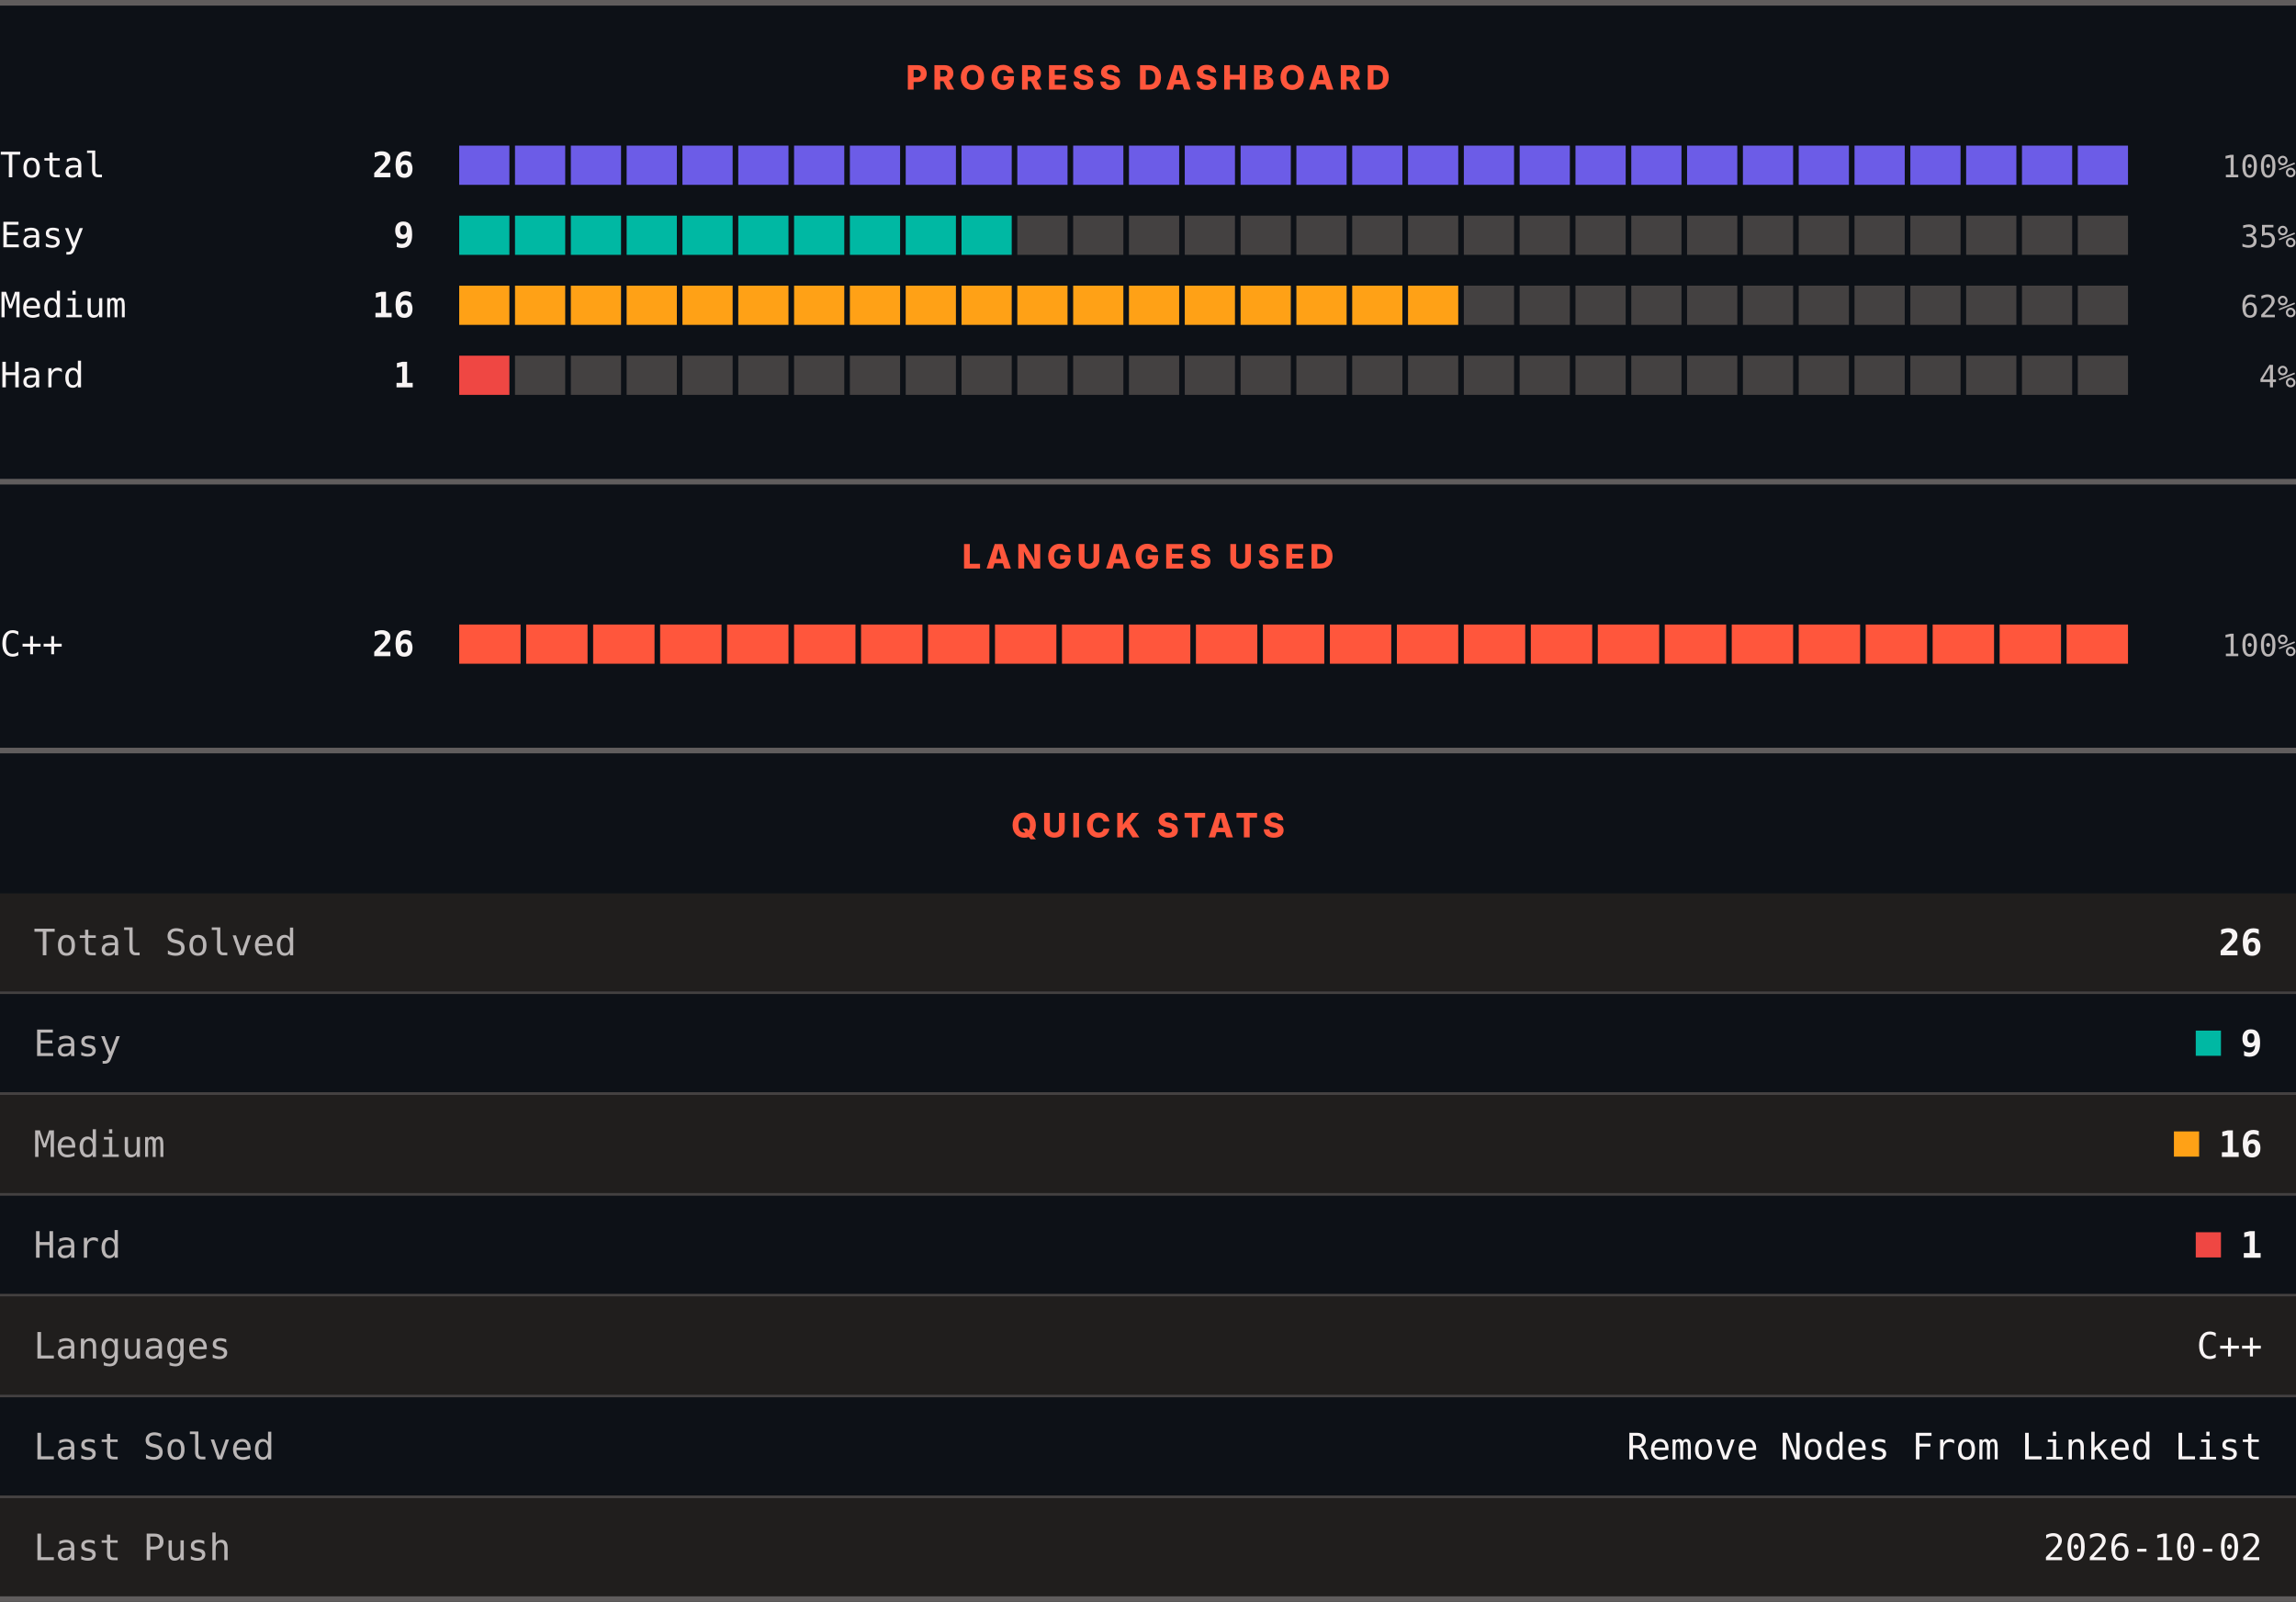
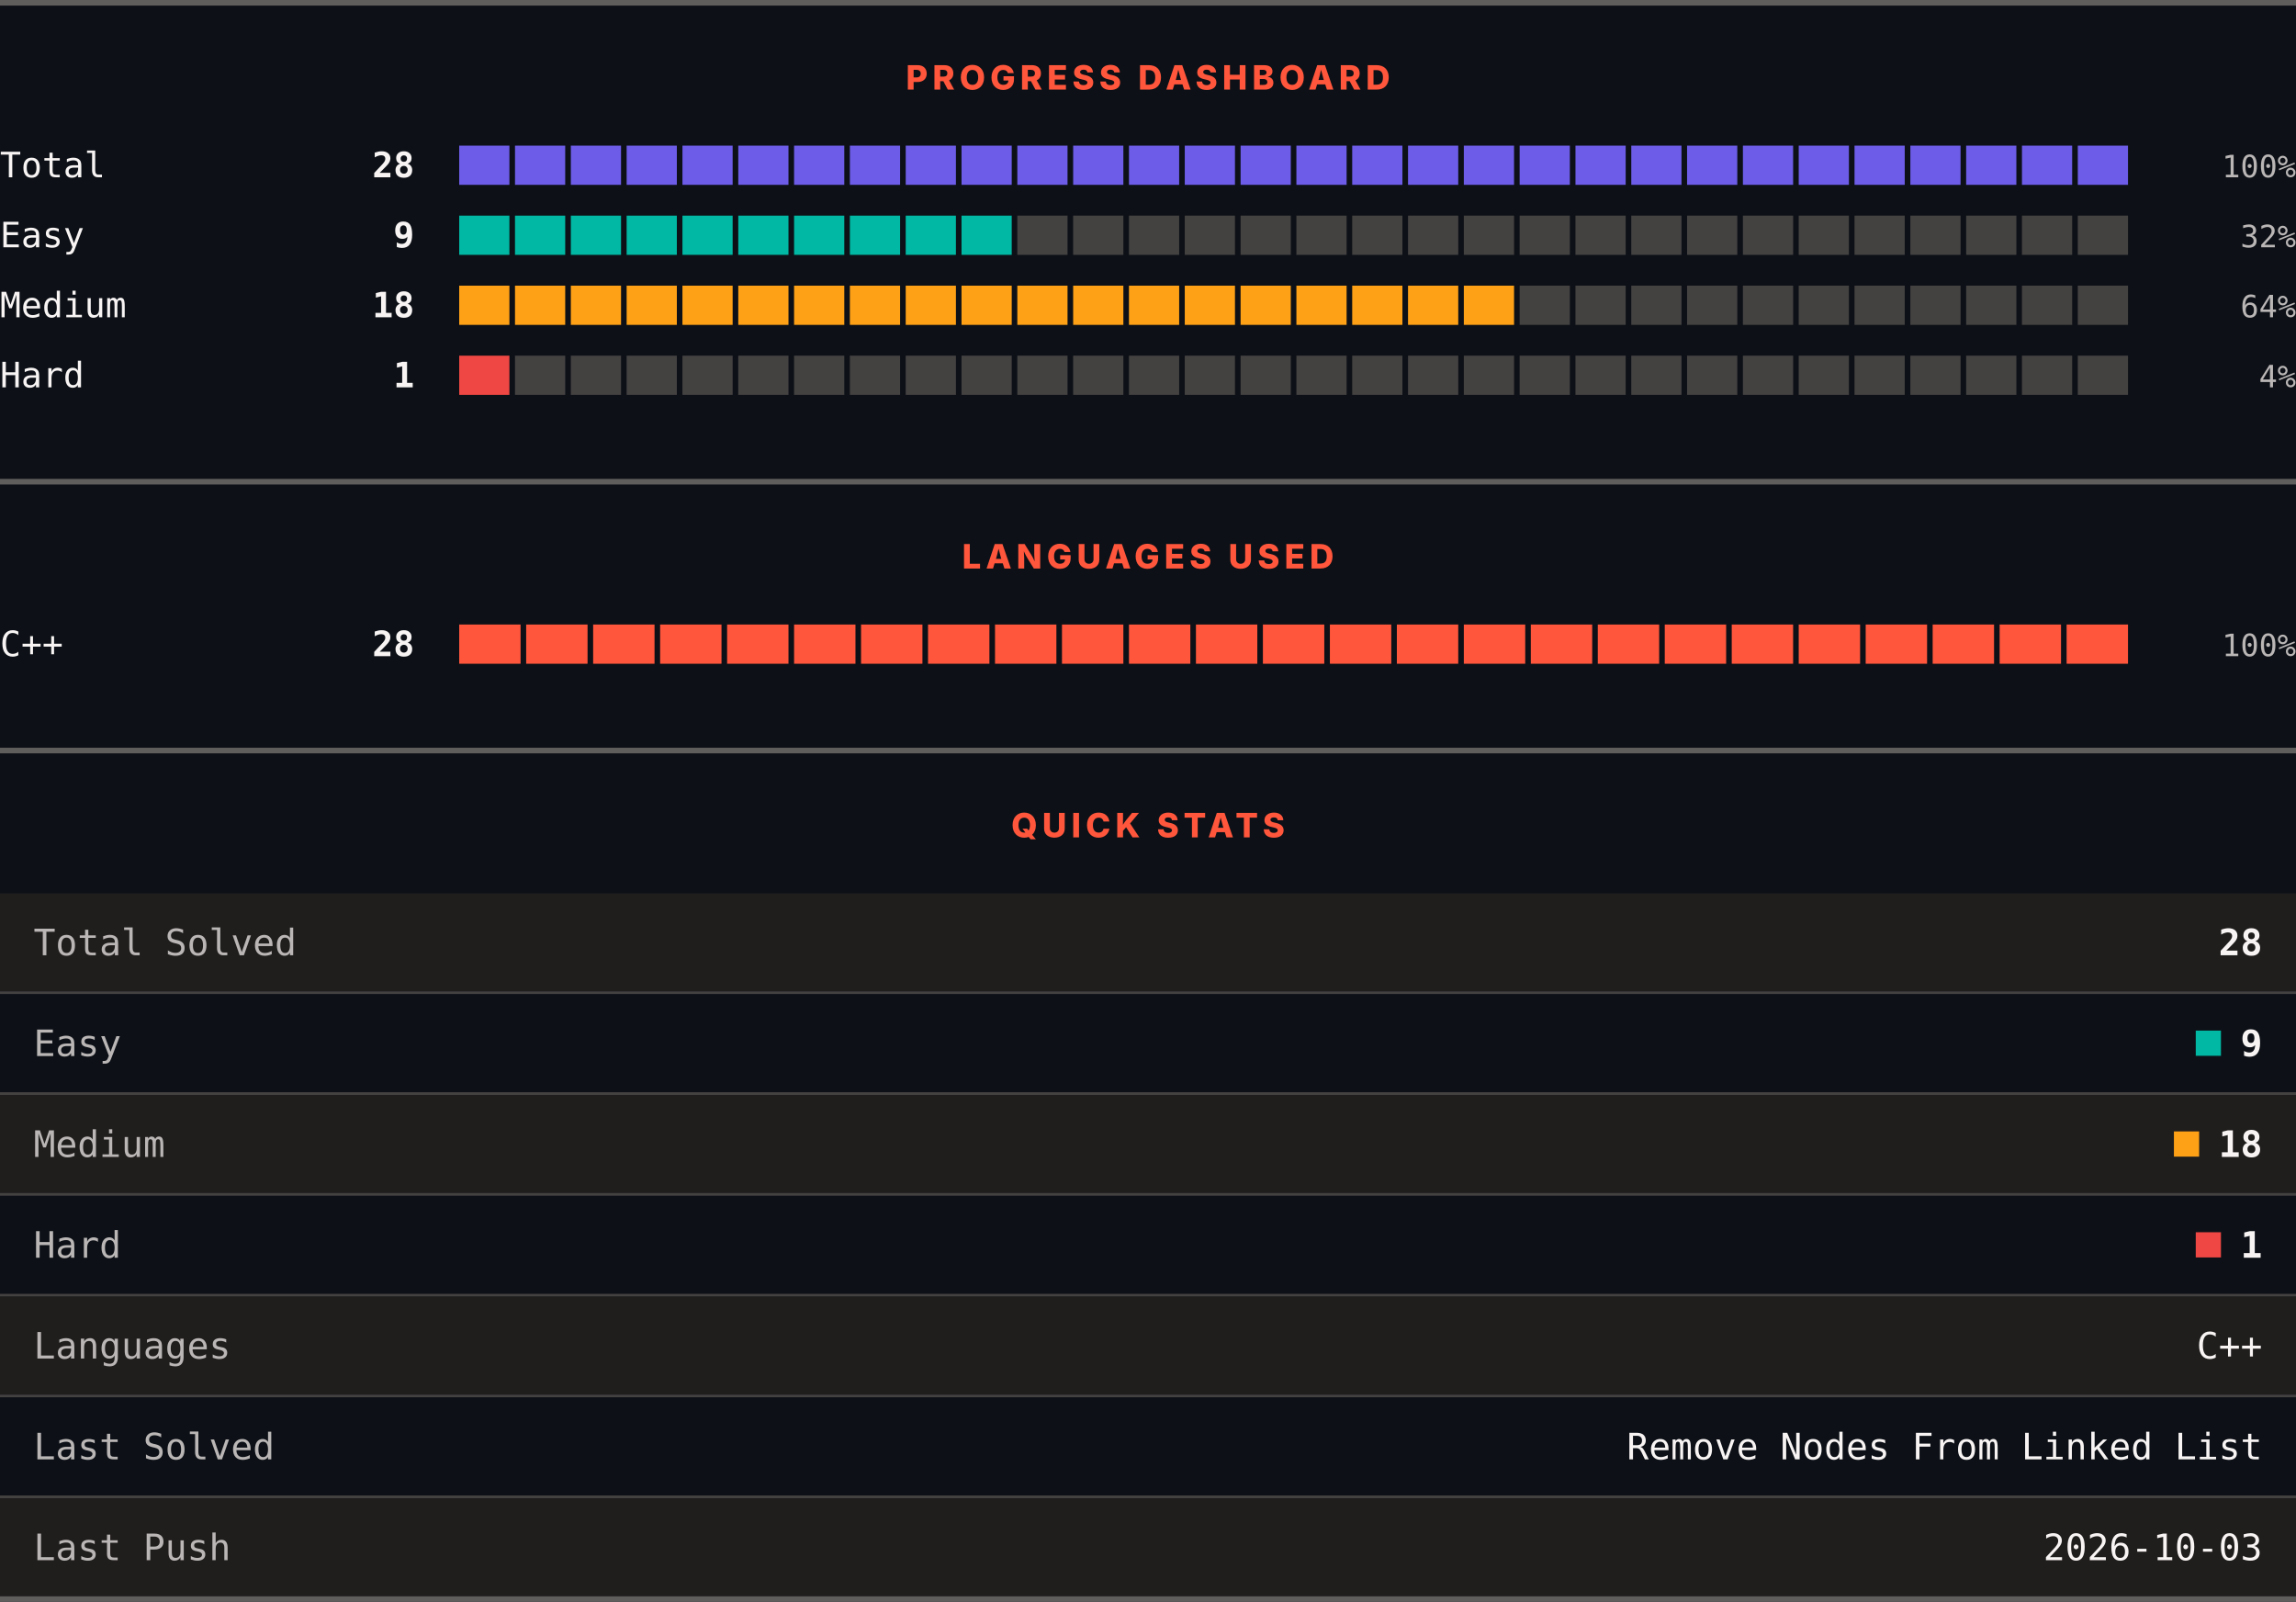
<svg xmlns="http://www.w3.org/2000/svg" width="820" height="572" viewBox="0 0 820 572" role="img" aria-label="LeetCode progress, languages and quick stats">
  <rect width="820" height="572" fill="#0d1117" />
  <rect x="0" y="0" width="820" height="2" fill="#605d5d" />
  <text x="410" y="32" text-anchor="middle" font-family="Archivo, system-ui, -apple-system, Segoe UI, sans-serif" font-size="12" font-weight="800" letter-spacing="1.68" fill="#ff563c">PROGRESS DASHBOARD</text>
  <text x="0" y="63.3" font-family="ui-monospace, SFMono-Regular, Menlo, Consolas, monospace" font-size="12.5" fill="#f8f4f4">Total</text>
-   <text x="148" y="63.3" text-anchor="end" font-family="ui-monospace, SFMono-Regular, Menlo, Consolas, monospace" font-size="12.5" font-weight="700" fill="#f8f4f4">26</text>
+   <text x="148" y="63.3" text-anchor="end" font-family="ui-monospace, SFMono-Regular, Menlo, Consolas, monospace" font-size="12.5" font-weight="700" fill="#f8f4f4">28</text>
  <rect x="164.00" y="52" width="17.93" height="14" fill="#6c5ce7" />
  <rect x="183.93" y="52" width="17.93" height="14" fill="#6c5ce7" />
  <rect x="203.87" y="52" width="17.93" height="14" fill="#6c5ce7" />
  <rect x="223.80" y="52" width="17.93" height="14" fill="#6c5ce7" />
  <rect x="243.73" y="52" width="17.93" height="14" fill="#6c5ce7" />
  <rect x="263.67" y="52" width="17.93" height="14" fill="#6c5ce7" />
  <rect x="283.60" y="52" width="17.93" height="14" fill="#6c5ce7" />
  <rect x="303.53" y="52" width="17.93" height="14" fill="#6c5ce7" />
  <rect x="323.47" y="52" width="17.93" height="14" fill="#6c5ce7" />
  <rect x="343.40" y="52" width="17.93" height="14" fill="#6c5ce7" />
  <rect x="363.33" y="52" width="17.93" height="14" fill="#6c5ce7" />
  <rect x="383.27" y="52" width="17.93" height="14" fill="#6c5ce7" />
  <rect x="403.20" y="52" width="17.93" height="14" fill="#6c5ce7" />
  <rect x="423.13" y="52" width="17.93" height="14" fill="#6c5ce7" />
  <rect x="443.07" y="52" width="17.93" height="14" fill="#6c5ce7" />
  <rect x="463.00" y="52" width="17.93" height="14" fill="#6c5ce7" />
  <rect x="482.93" y="52" width="17.93" height="14" fill="#6c5ce7" />
  <rect x="502.87" y="52" width="17.93" height="14" fill="#6c5ce7" />
  <rect x="522.80" y="52" width="17.93" height="14" fill="#6c5ce7" />
  <rect x="542.73" y="52" width="17.93" height="14" fill="#6c5ce7" />
  <rect x="562.67" y="52" width="17.93" height="14" fill="#6c5ce7" />
  <rect x="582.60" y="52" width="17.93" height="14" fill="#6c5ce7" />
  <rect x="602.53" y="52" width="17.93" height="14" fill="#6c5ce7" />
  <rect x="622.47" y="52" width="17.93" height="14" fill="#6c5ce7" />
  <rect x="642.40" y="52" width="17.93" height="14" fill="#6c5ce7" />
  <rect x="662.33" y="52" width="17.93" height="14" fill="#6c5ce7" />
  <rect x="682.27" y="52" width="17.93" height="14" fill="#6c5ce7" />
  <rect x="702.20" y="52" width="17.93" height="14" fill="#6c5ce7" />
  <rect x="722.13" y="52" width="17.93" height="14" fill="#6c5ce7" />
  <rect x="742.07" y="52" width="17.93" height="14" fill="#6c5ce7" />
  <text x="820" y="63.3" text-anchor="end" font-family="ui-monospace, SFMono-Regular, Menlo, Consolas, monospace" font-size="11" fill="#bab6b6">100%</text>
  <text x="0" y="88.3" font-family="ui-monospace, SFMono-Regular, Menlo, Consolas, monospace" font-size="12.5" fill="#f8f4f4">Easy</text>
  <text x="148" y="88.3" text-anchor="end" font-family="ui-monospace, SFMono-Regular, Menlo, Consolas, monospace" font-size="12.5" font-weight="700" fill="#f8f4f4">9</text>
  <rect x="164.00" y="77" width="17.93" height="14" fill="#00b8a3" />
  <rect x="183.93" y="77" width="17.93" height="14" fill="#00b8a3" />
  <rect x="203.87" y="77" width="17.93" height="14" fill="#00b8a3" />
  <rect x="223.80" y="77" width="17.93" height="14" fill="#00b8a3" />
  <rect x="243.73" y="77" width="17.93" height="14" fill="#00b8a3" />
  <rect x="263.67" y="77" width="17.93" height="14" fill="#00b8a3" />
  <rect x="283.60" y="77" width="17.93" height="14" fill="#00b8a3" />
  <rect x="303.53" y="77" width="17.93" height="14" fill="#00b8a3" />
  <rect x="323.47" y="77" width="17.93" height="14" fill="#00b8a3" />
  <rect x="343.40" y="77" width="17.93" height="14" fill="#00b8a3" />
  <rect x="363.33" y="77" width="17.93" height="14" fill="#444141" />
  <rect x="383.27" y="77" width="17.93" height="14" fill="#444141" />
  <rect x="403.20" y="77" width="17.93" height="14" fill="#444141" />
  <rect x="423.13" y="77" width="17.93" height="14" fill="#444141" />
  <rect x="443.07" y="77" width="17.93" height="14" fill="#444141" />
  <rect x="463.00" y="77" width="17.93" height="14" fill="#444141" />
  <rect x="482.93" y="77" width="17.93" height="14" fill="#444141" />
  <rect x="502.87" y="77" width="17.93" height="14" fill="#444141" />
  <rect x="522.80" y="77" width="17.93" height="14" fill="#444141" />
  <rect x="542.73" y="77" width="17.93" height="14" fill="#444141" />
  <rect x="562.67" y="77" width="17.93" height="14" fill="#444141" />
  <rect x="582.60" y="77" width="17.93" height="14" fill="#444141" />
  <rect x="602.53" y="77" width="17.93" height="14" fill="#444141" />
  <rect x="622.47" y="77" width="17.93" height="14" fill="#444141" />
  <rect x="642.40" y="77" width="17.93" height="14" fill="#444141" />
  <rect x="662.33" y="77" width="17.93" height="14" fill="#444141" />
  <rect x="682.27" y="77" width="17.93" height="14" fill="#444141" />
  <rect x="702.20" y="77" width="17.93" height="14" fill="#444141" />
  <rect x="722.13" y="77" width="17.93" height="14" fill="#444141" />
  <rect x="742.07" y="77" width="17.93" height="14" fill="#444141" />
-   <text x="820" y="88.3" text-anchor="end" font-family="ui-monospace, SFMono-Regular, Menlo, Consolas, monospace" font-size="11" fill="#bab6b6">35%</text>
+   <text x="820" y="88.3" text-anchor="end" font-family="ui-monospace, SFMono-Regular, Menlo, Consolas, monospace" font-size="11" fill="#bab6b6">32%</text>
  <text x="0" y="113.3" font-family="ui-monospace, SFMono-Regular, Menlo, Consolas, monospace" font-size="12.5" fill="#f8f4f4">Medium</text>
-   <text x="148" y="113.3" text-anchor="end" font-family="ui-monospace, SFMono-Regular, Menlo, Consolas, monospace" font-size="12.5" font-weight="700" fill="#f8f4f4">16</text>
+   <text x="148" y="113.3" text-anchor="end" font-family="ui-monospace, SFMono-Regular, Menlo, Consolas, monospace" font-size="12.5" font-weight="700" fill="#f8f4f4">18</text>
  <rect x="164.00" y="102" width="17.93" height="14" fill="#ffa116" />
  <rect x="183.93" y="102" width="17.93" height="14" fill="#ffa116" />
  <rect x="203.87" y="102" width="17.93" height="14" fill="#ffa116" />
  <rect x="223.80" y="102" width="17.93" height="14" fill="#ffa116" />
  <rect x="243.73" y="102" width="17.93" height="14" fill="#ffa116" />
  <rect x="263.67" y="102" width="17.93" height="14" fill="#ffa116" />
  <rect x="283.60" y="102" width="17.93" height="14" fill="#ffa116" />
  <rect x="303.53" y="102" width="17.93" height="14" fill="#ffa116" />
  <rect x="323.47" y="102" width="17.93" height="14" fill="#ffa116" />
  <rect x="343.40" y="102" width="17.93" height="14" fill="#ffa116" />
  <rect x="363.33" y="102" width="17.93" height="14" fill="#ffa116" />
  <rect x="383.27" y="102" width="17.93" height="14" fill="#ffa116" />
  <rect x="403.20" y="102" width="17.93" height="14" fill="#ffa116" />
  <rect x="423.13" y="102" width="17.93" height="14" fill="#ffa116" />
  <rect x="443.07" y="102" width="17.93" height="14" fill="#ffa116" />
  <rect x="463.00" y="102" width="17.93" height="14" fill="#ffa116" />
  <rect x="482.93" y="102" width="17.93" height="14" fill="#ffa116" />
  <rect x="502.87" y="102" width="17.93" height="14" fill="#ffa116" />
-   <rect x="522.80" y="102" width="17.93" height="14" fill="#444141" />
+   <rect x="522.80" y="102" width="17.93" height="14" fill="#ffa116" />
  <rect x="542.73" y="102" width="17.93" height="14" fill="#444141" />
  <rect x="562.67" y="102" width="17.93" height="14" fill="#444141" />
  <rect x="582.60" y="102" width="17.93" height="14" fill="#444141" />
  <rect x="602.53" y="102" width="17.93" height="14" fill="#444141" />
  <rect x="622.47" y="102" width="17.93" height="14" fill="#444141" />
  <rect x="642.40" y="102" width="17.93" height="14" fill="#444141" />
  <rect x="662.33" y="102" width="17.93" height="14" fill="#444141" />
  <rect x="682.27" y="102" width="17.93" height="14" fill="#444141" />
  <rect x="702.20" y="102" width="17.93" height="14" fill="#444141" />
  <rect x="722.13" y="102" width="17.93" height="14" fill="#444141" />
  <rect x="742.07" y="102" width="17.93" height="14" fill="#444141" />
-   <text x="820" y="113.3" text-anchor="end" font-family="ui-monospace, SFMono-Regular, Menlo, Consolas, monospace" font-size="11" fill="#bab6b6">62%</text>
+   <text x="820" y="113.3" text-anchor="end" font-family="ui-monospace, SFMono-Regular, Menlo, Consolas, monospace" font-size="11" fill="#bab6b6">64%</text>
  <text x="0" y="138.3" font-family="ui-monospace, SFMono-Regular, Menlo, Consolas, monospace" font-size="12.5" fill="#f8f4f4">Hard</text>
  <text x="148" y="138.3" text-anchor="end" font-family="ui-monospace, SFMono-Regular, Menlo, Consolas, monospace" font-size="12.5" font-weight="700" fill="#f8f4f4">1</text>
  <rect x="164.00" y="127" width="17.93" height="14" fill="#ef4743" />
  <rect x="183.93" y="127" width="17.93" height="14" fill="#444141" />
  <rect x="203.87" y="127" width="17.93" height="14" fill="#444141" />
  <rect x="223.80" y="127" width="17.93" height="14" fill="#444141" />
  <rect x="243.73" y="127" width="17.93" height="14" fill="#444141" />
  <rect x="263.67" y="127" width="17.93" height="14" fill="#444141" />
  <rect x="283.60" y="127" width="17.93" height="14" fill="#444141" />
  <rect x="303.53" y="127" width="17.93" height="14" fill="#444141" />
  <rect x="323.47" y="127" width="17.93" height="14" fill="#444141" />
  <rect x="343.40" y="127" width="17.93" height="14" fill="#444141" />
  <rect x="363.33" y="127" width="17.93" height="14" fill="#444141" />
  <rect x="383.27" y="127" width="17.93" height="14" fill="#444141" />
  <rect x="403.20" y="127" width="17.93" height="14" fill="#444141" />
  <rect x="423.13" y="127" width="17.93" height="14" fill="#444141" />
  <rect x="443.07" y="127" width="17.93" height="14" fill="#444141" />
  <rect x="463.00" y="127" width="17.93" height="14" fill="#444141" />
  <rect x="482.93" y="127" width="17.93" height="14" fill="#444141" />
  <rect x="502.87" y="127" width="17.93" height="14" fill="#444141" />
  <rect x="522.80" y="127" width="17.93" height="14" fill="#444141" />
  <rect x="542.73" y="127" width="17.93" height="14" fill="#444141" />
  <rect x="562.67" y="127" width="17.93" height="14" fill="#444141" />
  <rect x="582.60" y="127" width="17.93" height="14" fill="#444141" />
  <rect x="602.53" y="127" width="17.93" height="14" fill="#444141" />
  <rect x="622.47" y="127" width="17.93" height="14" fill="#444141" />
  <rect x="642.40" y="127" width="17.93" height="14" fill="#444141" />
  <rect x="662.33" y="127" width="17.93" height="14" fill="#444141" />
  <rect x="682.27" y="127" width="17.93" height="14" fill="#444141" />
  <rect x="702.20" y="127" width="17.93" height="14" fill="#444141" />
  <rect x="722.13" y="127" width="17.93" height="14" fill="#444141" />
  <rect x="742.07" y="127" width="17.93" height="14" fill="#444141" />
  <text x="820" y="138.3" text-anchor="end" font-family="ui-monospace, SFMono-Regular, Menlo, Consolas, monospace" font-size="11" fill="#bab6b6">4%</text>
  <rect x="0" y="171" width="820" height="2" fill="#605d5d" />
  <text x="410" y="203" text-anchor="middle" font-family="Archivo, system-ui, -apple-system, Segoe UI, sans-serif" font-size="12" font-weight="800" letter-spacing="1.68" fill="#ff563c">LANGUAGES USED</text>
  <text x="0" y="234.3" font-family="ui-monospace, SFMono-Regular, Menlo, Consolas, monospace" font-size="12.5" fill="#f8f4f4">C++</text>
-   <text x="148" y="234.3" text-anchor="end" font-family="ui-monospace, SFMono-Regular, Menlo, Consolas, monospace" font-size="12.5" font-weight="700" fill="#f8f4f4">26</text>
+   <text x="148" y="234.3" text-anchor="end" font-family="ui-monospace, SFMono-Regular, Menlo, Consolas, monospace" font-size="12.5" font-weight="700" fill="#f8f4f4">28</text>
  <rect x="164.00" y="223" width="21.92" height="14" fill="#ff563c" />
  <rect x="187.92" y="223" width="21.92" height="14" fill="#ff563c" />
  <rect x="211.84" y="223" width="21.92" height="14" fill="#ff563c" />
  <rect x="235.76" y="223" width="21.92" height="14" fill="#ff563c" />
  <rect x="259.68" y="223" width="21.92" height="14" fill="#ff563c" />
  <rect x="283.60" y="223" width="21.92" height="14" fill="#ff563c" />
  <rect x="307.52" y="223" width="21.92" height="14" fill="#ff563c" />
  <rect x="331.44" y="223" width="21.92" height="14" fill="#ff563c" />
  <rect x="355.36" y="223" width="21.92" height="14" fill="#ff563c" />
  <rect x="379.28" y="223" width="21.92" height="14" fill="#ff563c" />
  <rect x="403.20" y="223" width="21.92" height="14" fill="#ff563c" />
  <rect x="427.12" y="223" width="21.92" height="14" fill="#ff563c" />
  <rect x="451.04" y="223" width="21.92" height="14" fill="#ff563c" />
  <rect x="474.96" y="223" width="21.92" height="14" fill="#ff563c" />
  <rect x="498.88" y="223" width="21.92" height="14" fill="#ff563c" />
  <rect x="522.80" y="223" width="21.92" height="14" fill="#ff563c" />
  <rect x="546.72" y="223" width="21.92" height="14" fill="#ff563c" />
  <rect x="570.64" y="223" width="21.92" height="14" fill="#ff563c" />
  <rect x="594.56" y="223" width="21.92" height="14" fill="#ff563c" />
  <rect x="618.48" y="223" width="21.92" height="14" fill="#ff563c" />
  <rect x="642.40" y="223" width="21.92" height="14" fill="#ff563c" />
  <rect x="666.32" y="223" width="21.92" height="14" fill="#ff563c" />
  <rect x="690.24" y="223" width="21.92" height="14" fill="#ff563c" />
  <rect x="714.16" y="223" width="21.92" height="14" fill="#ff563c" />
  <rect x="738.08" y="223" width="21.92" height="14" fill="#ff563c" />
  <text x="820" y="234.3" text-anchor="end" font-family="ui-monospace, SFMono-Regular, Menlo, Consolas, monospace" font-size="11" fill="#bab6b6">100%</text>
  <rect x="0" y="267" width="820" height="2" fill="#605d5d" />
  <text x="410" y="299" text-anchor="middle" font-family="Archivo, system-ui, -apple-system, Segoe UI, sans-serif" font-size="12" font-weight="800" letter-spacing="1.68" fill="#ff563c">QUICK STATS</text>
  <rect x="0" y="319" width="820" height="35" fill="#201e1d" />
  <text x="12" y="341.1" font-family="ui-monospace, SFMono-Regular, Menlo, Consolas, monospace" font-size="13" fill="#bab6b6">Total Solved</text>
-   <text x="808" y="341.1" text-anchor="end" font-family="ui-monospace, SFMono-Regular, Menlo, Consolas, monospace" font-size="13" font-weight="700" fill="#f8f4f4">26</text>
+   <text x="808" y="341.1" text-anchor="end" font-family="ui-monospace, SFMono-Regular, Menlo, Consolas, monospace" font-size="13" font-weight="700" fill="#f8f4f4">28</text>
  <rect x="0" y="354" width="820" height="1" fill="#444141" />
  <rect x="0" y="355" width="820" height="35" fill="#0d1117" />
  <text x="12" y="377.1" font-family="ui-monospace, SFMono-Regular, Menlo, Consolas, monospace" font-size="13" fill="#bab6b6">Easy</text>
  <rect x="784.2" y="368" width="9" height="9" fill="#00b8a3" />
  <text x="808" y="377.1" text-anchor="end" font-family="ui-monospace, SFMono-Regular, Menlo, Consolas, monospace" font-size="13" font-weight="700" fill="#f8f4f4">9</text>
  <rect x="0" y="390" width="820" height="1" fill="#444141" />
  <rect x="0" y="391" width="820" height="35" fill="#201e1d" />
  <text x="12" y="413.1" font-family="ui-monospace, SFMono-Regular, Menlo, Consolas, monospace" font-size="13" fill="#bab6b6">Medium</text>
  <rect x="776.4" y="404" width="9" height="9" fill="#ffa116" />
-   <text x="808" y="413.1" text-anchor="end" font-family="ui-monospace, SFMono-Regular, Menlo, Consolas, monospace" font-size="13" font-weight="700" fill="#f8f4f4">16</text>
+   <text x="808" y="413.1" text-anchor="end" font-family="ui-monospace, SFMono-Regular, Menlo, Consolas, monospace" font-size="13" font-weight="700" fill="#f8f4f4">18</text>
  <rect x="0" y="426" width="820" height="1" fill="#444141" />
  <rect x="0" y="427" width="820" height="35" fill="#0d1117" />
  <text x="12" y="449.1" font-family="ui-monospace, SFMono-Regular, Menlo, Consolas, monospace" font-size="13" fill="#bab6b6">Hard</text>
  <rect x="784.2" y="440" width="9" height="9" fill="#ef4743" />
  <text x="808" y="449.1" text-anchor="end" font-family="ui-monospace, SFMono-Regular, Menlo, Consolas, monospace" font-size="13" font-weight="700" fill="#f8f4f4">1</text>
  <rect x="0" y="462" width="820" height="1" fill="#444141" />
  <rect x="0" y="463" width="820" height="35" fill="#201e1d" />
  <text x="12" y="485.1" font-family="ui-monospace, SFMono-Regular, Menlo, Consolas, monospace" font-size="13" fill="#bab6b6">Languages</text>
  <text x="808" y="485.1" text-anchor="end" font-family="ui-monospace, SFMono-Regular, Menlo, Consolas, monospace" font-size="13" fill="#f8f4f4">C++</text>
  <rect x="0" y="498" width="820" height="1" fill="#444141" />
  <rect x="0" y="499" width="820" height="35" fill="#0d1117" />
  <text x="12" y="521.1" font-family="ui-monospace, SFMono-Regular, Menlo, Consolas, monospace" font-size="13" fill="#bab6b6">Last Solved</text>
  <text x="808" y="521.1" text-anchor="end" font-family="ui-monospace, SFMono-Regular, Menlo, Consolas, monospace" font-size="13" fill="#f8f4f4">Remove Nodes From Linked List</text>
  <rect x="0" y="534" width="820" height="1" fill="#444141" />
  <rect x="0" y="535" width="820" height="35" fill="#201e1d" />
  <text x="12" y="557.1" font-family="ui-monospace, SFMono-Regular, Menlo, Consolas, monospace" font-size="13" fill="#bab6b6">Last Push</text>
-   <text x="808" y="557.1" text-anchor="end" font-family="ui-monospace, SFMono-Regular, Menlo, Consolas, monospace" font-size="13" fill="#f8f4f4">2026-10-02</text>
+   <text x="808" y="557.1" text-anchor="end" font-family="ui-monospace, SFMono-Regular, Menlo, Consolas, monospace" font-size="13" fill="#f8f4f4">2026-10-03</text>
  <rect x="0" y="570" width="820" height="2" fill="#605d5d" />
</svg>
